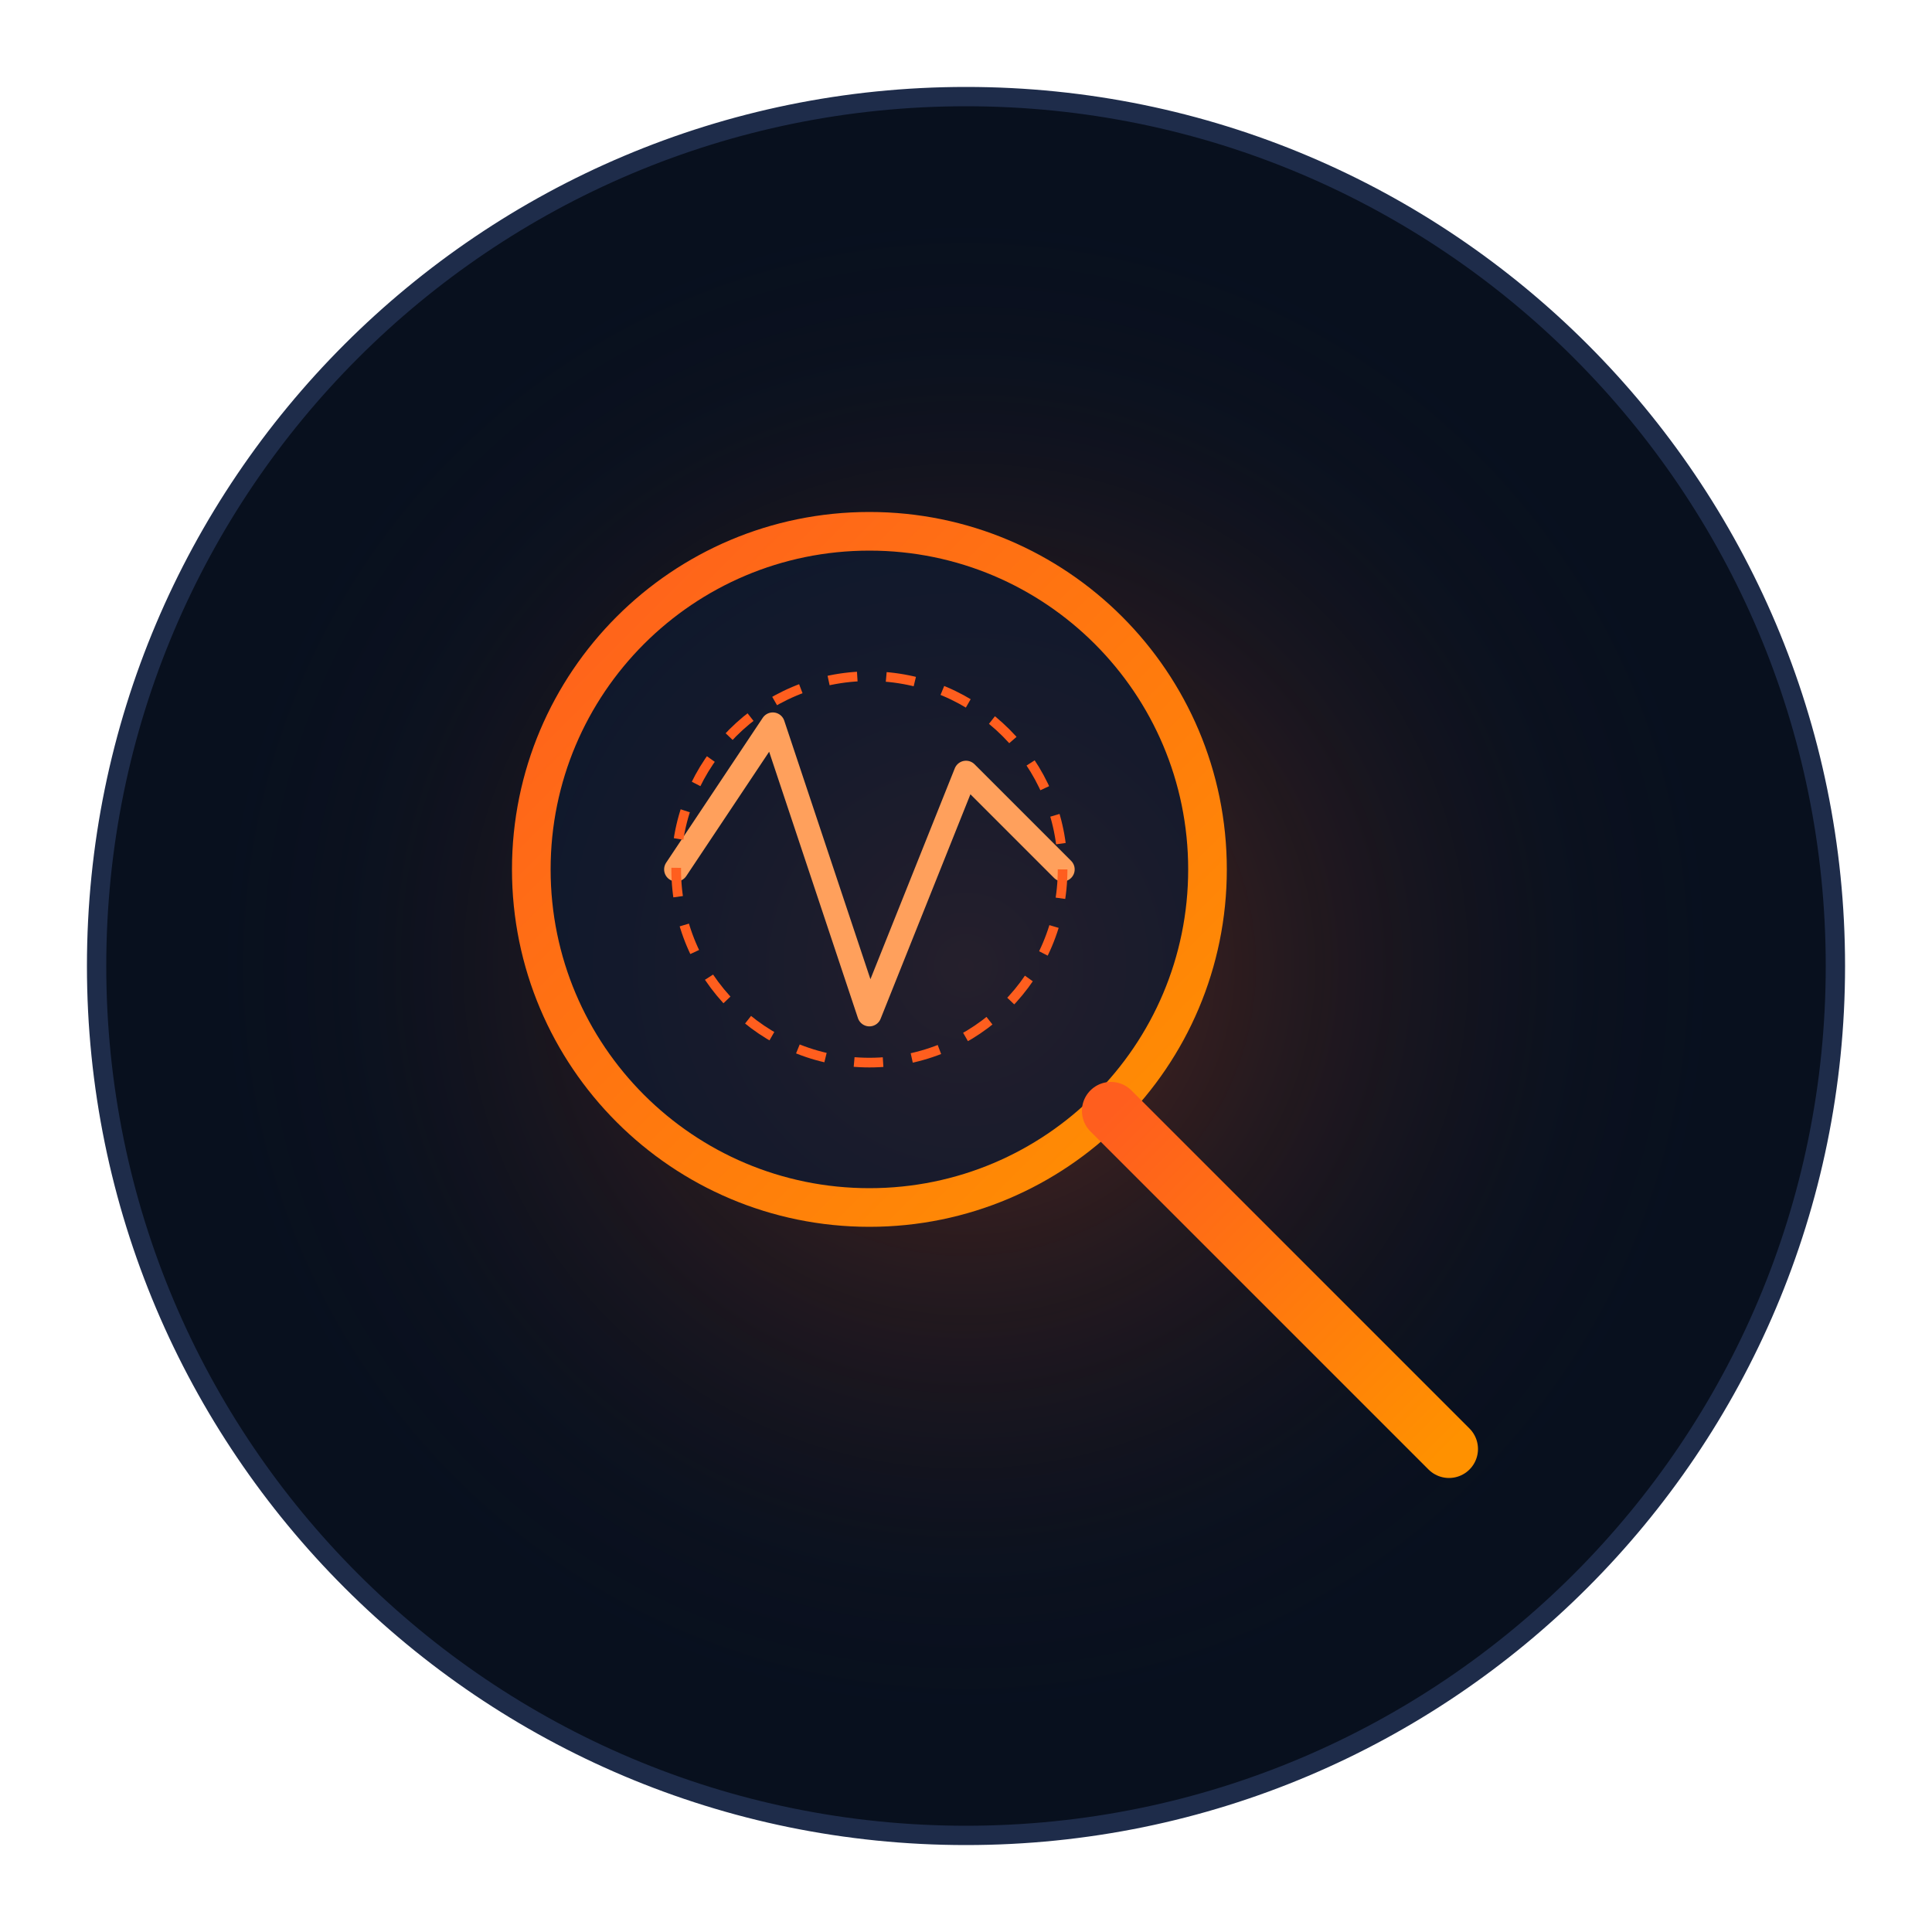
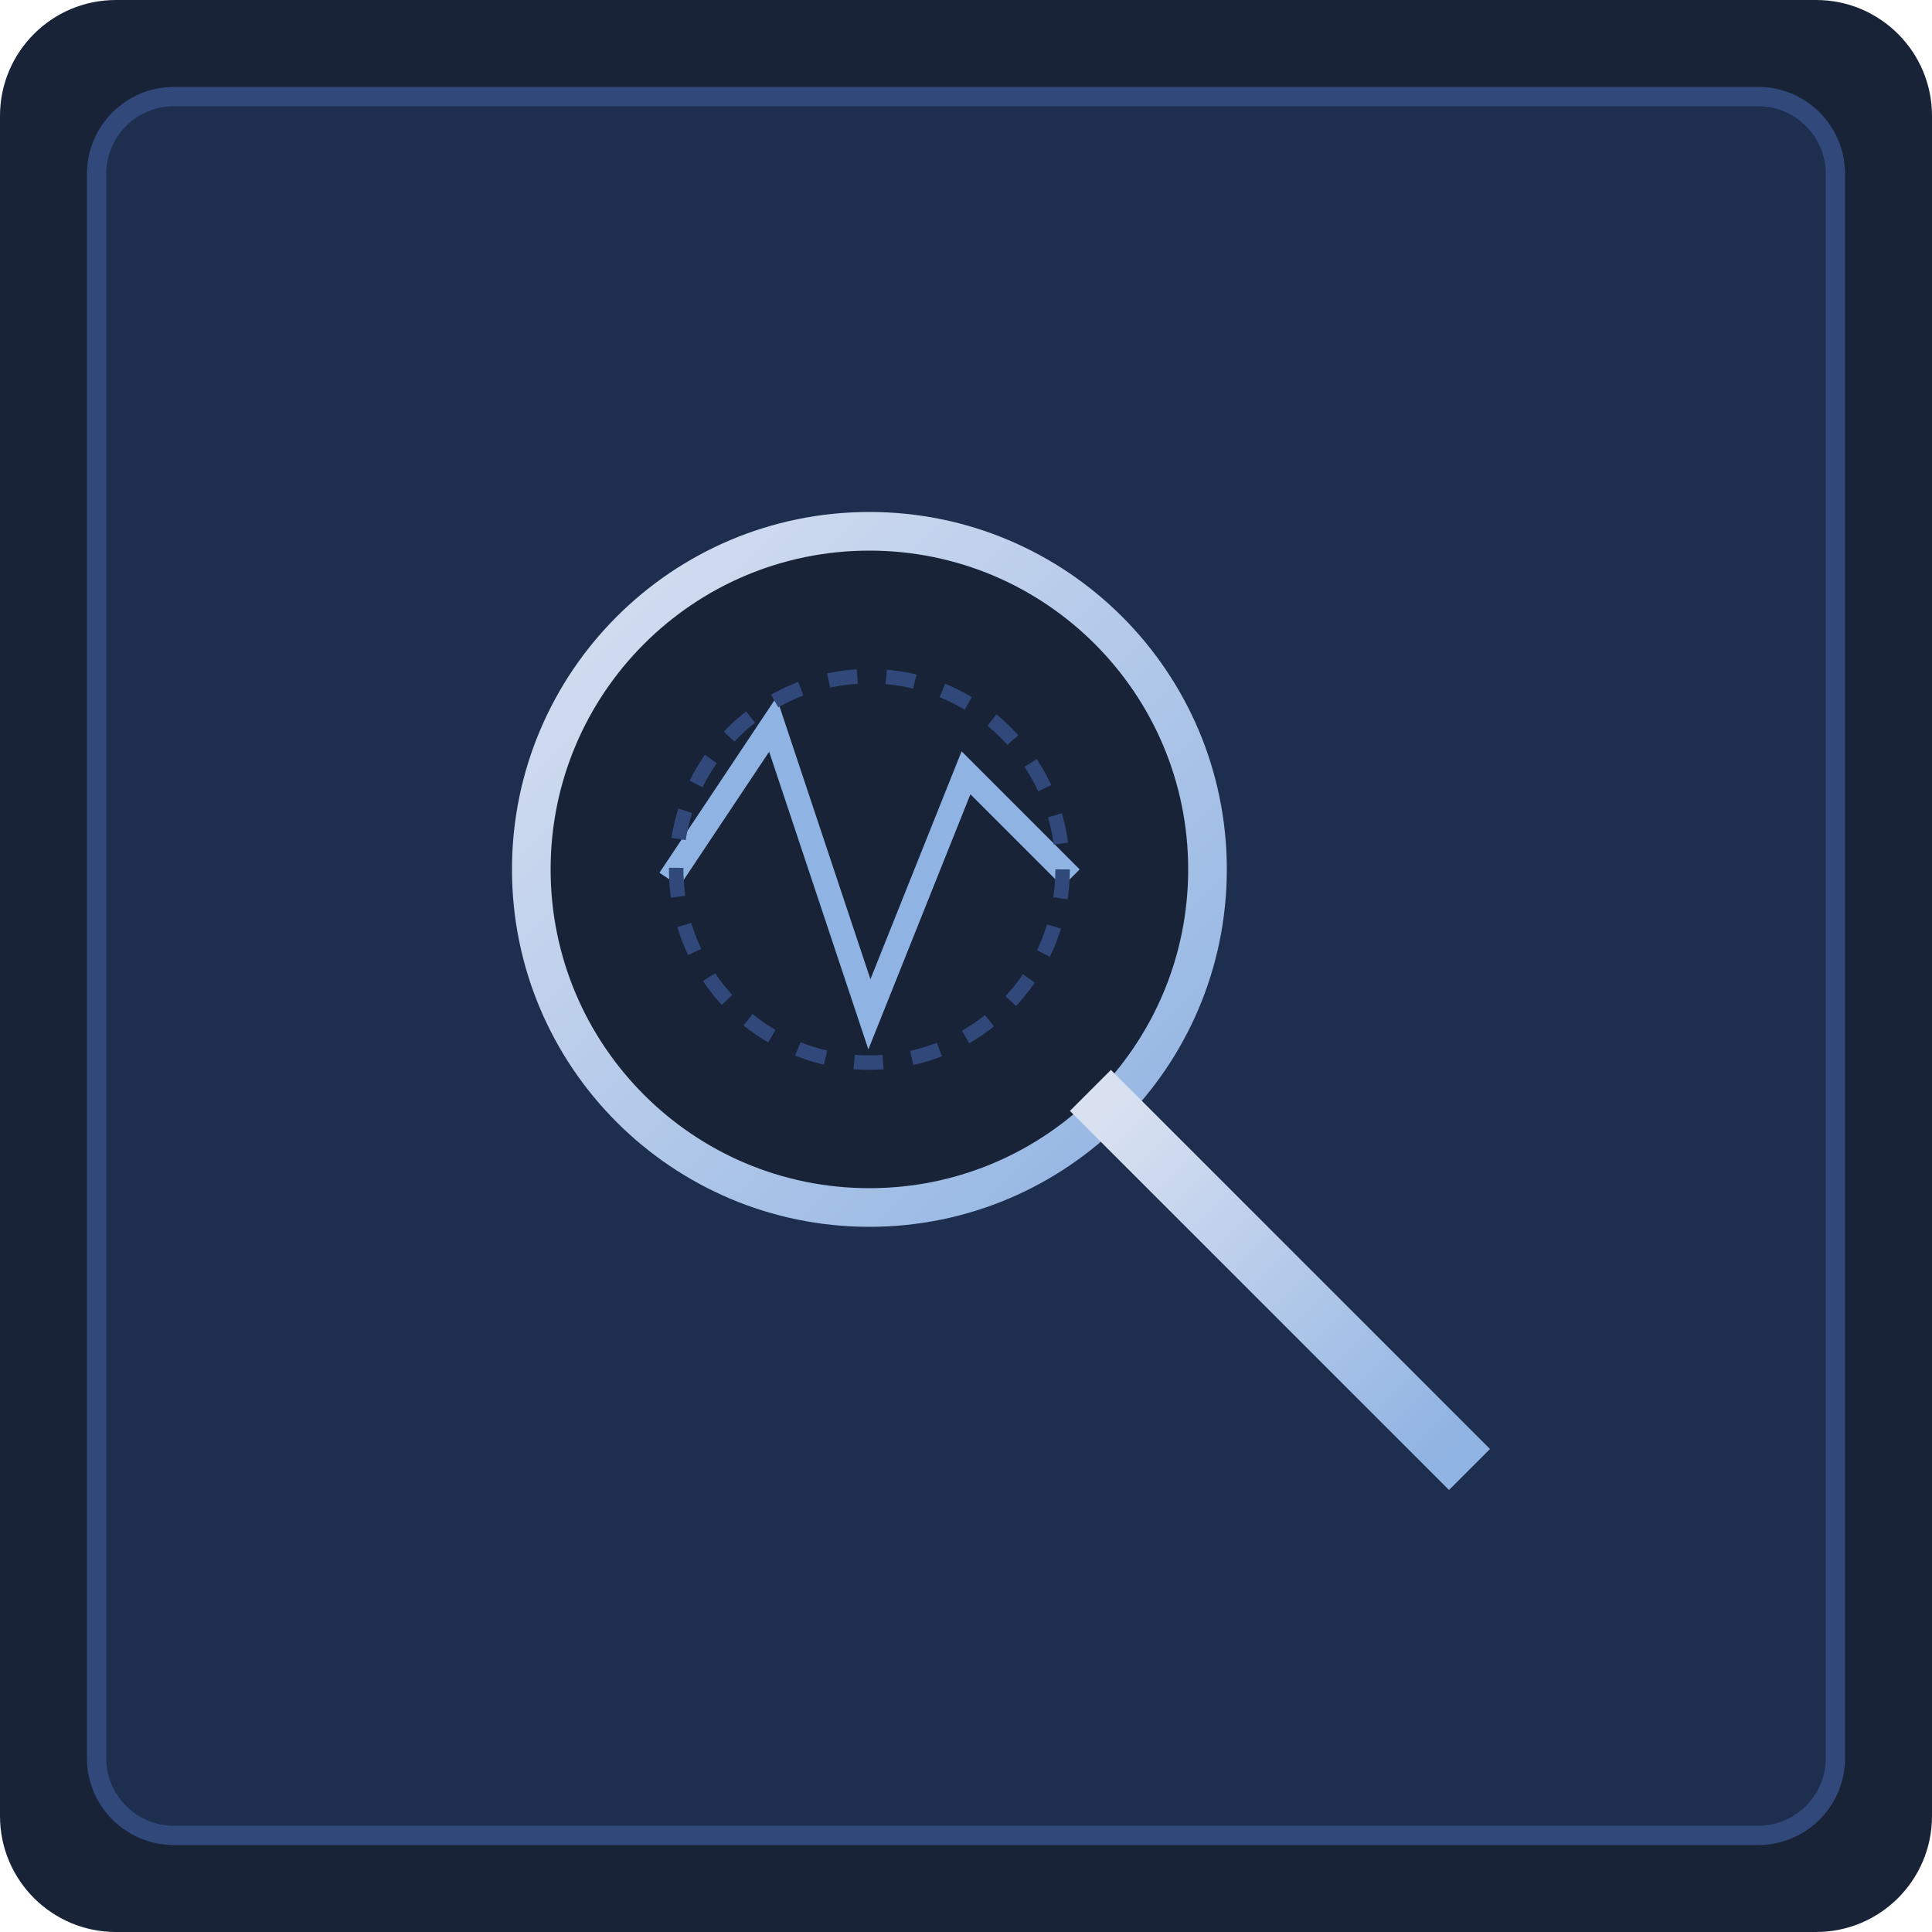
<svg xmlns="http://www.w3.org/2000/svg" viewBox="0 0 200 200" fill="none">
  <defs>
    <linearGradient id="grad-zalak" x1="0%" y1="0%" x2="100%" y2="100%">
-       <stop offset="0%" stop-color="#FF5E1E" />
-       <stop offset="100%" stop-color="#FF9100" />
+       <stop offset="0%" stop-color="#D9E1F1" />
+       <stop offset="100%" stop-color="#8FB3E2" />
    </linearGradient>
-     <radialGradient id="glow-zalak" cx="50%" cy="50%" r="50%">
-       <stop offset="0%" stop-color="#FF5E1E" stop-opacity="0.35" />
-       <stop offset="100%" stop-color="#0B1426" stop-opacity="0" />
-     </radialGradient>
  </defs>
-   <circle cx="100" cy="100" r="90" fill="#08101E" stroke="#1E2C4A" stroke-width="2" />
-   <circle cx="100" cy="100" r="80" fill="url(#glow-zalak)" />
-   <circle cx="90" cy="90" r="35" stroke="url(#grad-zalak)" stroke-width="4" fill="#0D1B33" fill-opacity="0.7" />
-   <line x1="115" y1="115" x2="150" y2="150" stroke="url(#grad-zalak)" stroke-width="6" stroke-linecap="round" />
-   <path d="M70 90 L80 75 L90 105 L100 80 L110 90" stroke="#FFA05C" stroke-width="2.5" stroke-linecap="round" stroke-linejoin="round" />
-   <circle cx="90" cy="90" r="20" stroke="#FF5E1E" stroke-width="1" stroke-dasharray="3 3" />
+   <rect width="200" height="200" fill="#192338" rx="12" />
+   <rect x="10" y="10" width="180" height="180" stroke="#31487A" stroke-width="2" fill="#1E2E4F" rx="8" />
+   <circle cx="90" cy="90" r="35" stroke="url(#grad-zalak)" stroke-width="4" fill="#192338" />
+   <line x1="115" y1="115" x2="150" y2="150" stroke="url(#grad-zalak)" stroke-width="6" stroke-linecap="square" />
+   <path d="M70 90 L80 75 L90 105 L100 80 L110 90" stroke="#8FB3E2" stroke-width="2.5" stroke-linecap="square" stroke-linejoin="miter" />
+   <circle cx="90" cy="90" r="20" stroke="#31487A" stroke-width="1.5" stroke-dasharray="3 3" />
</svg>
